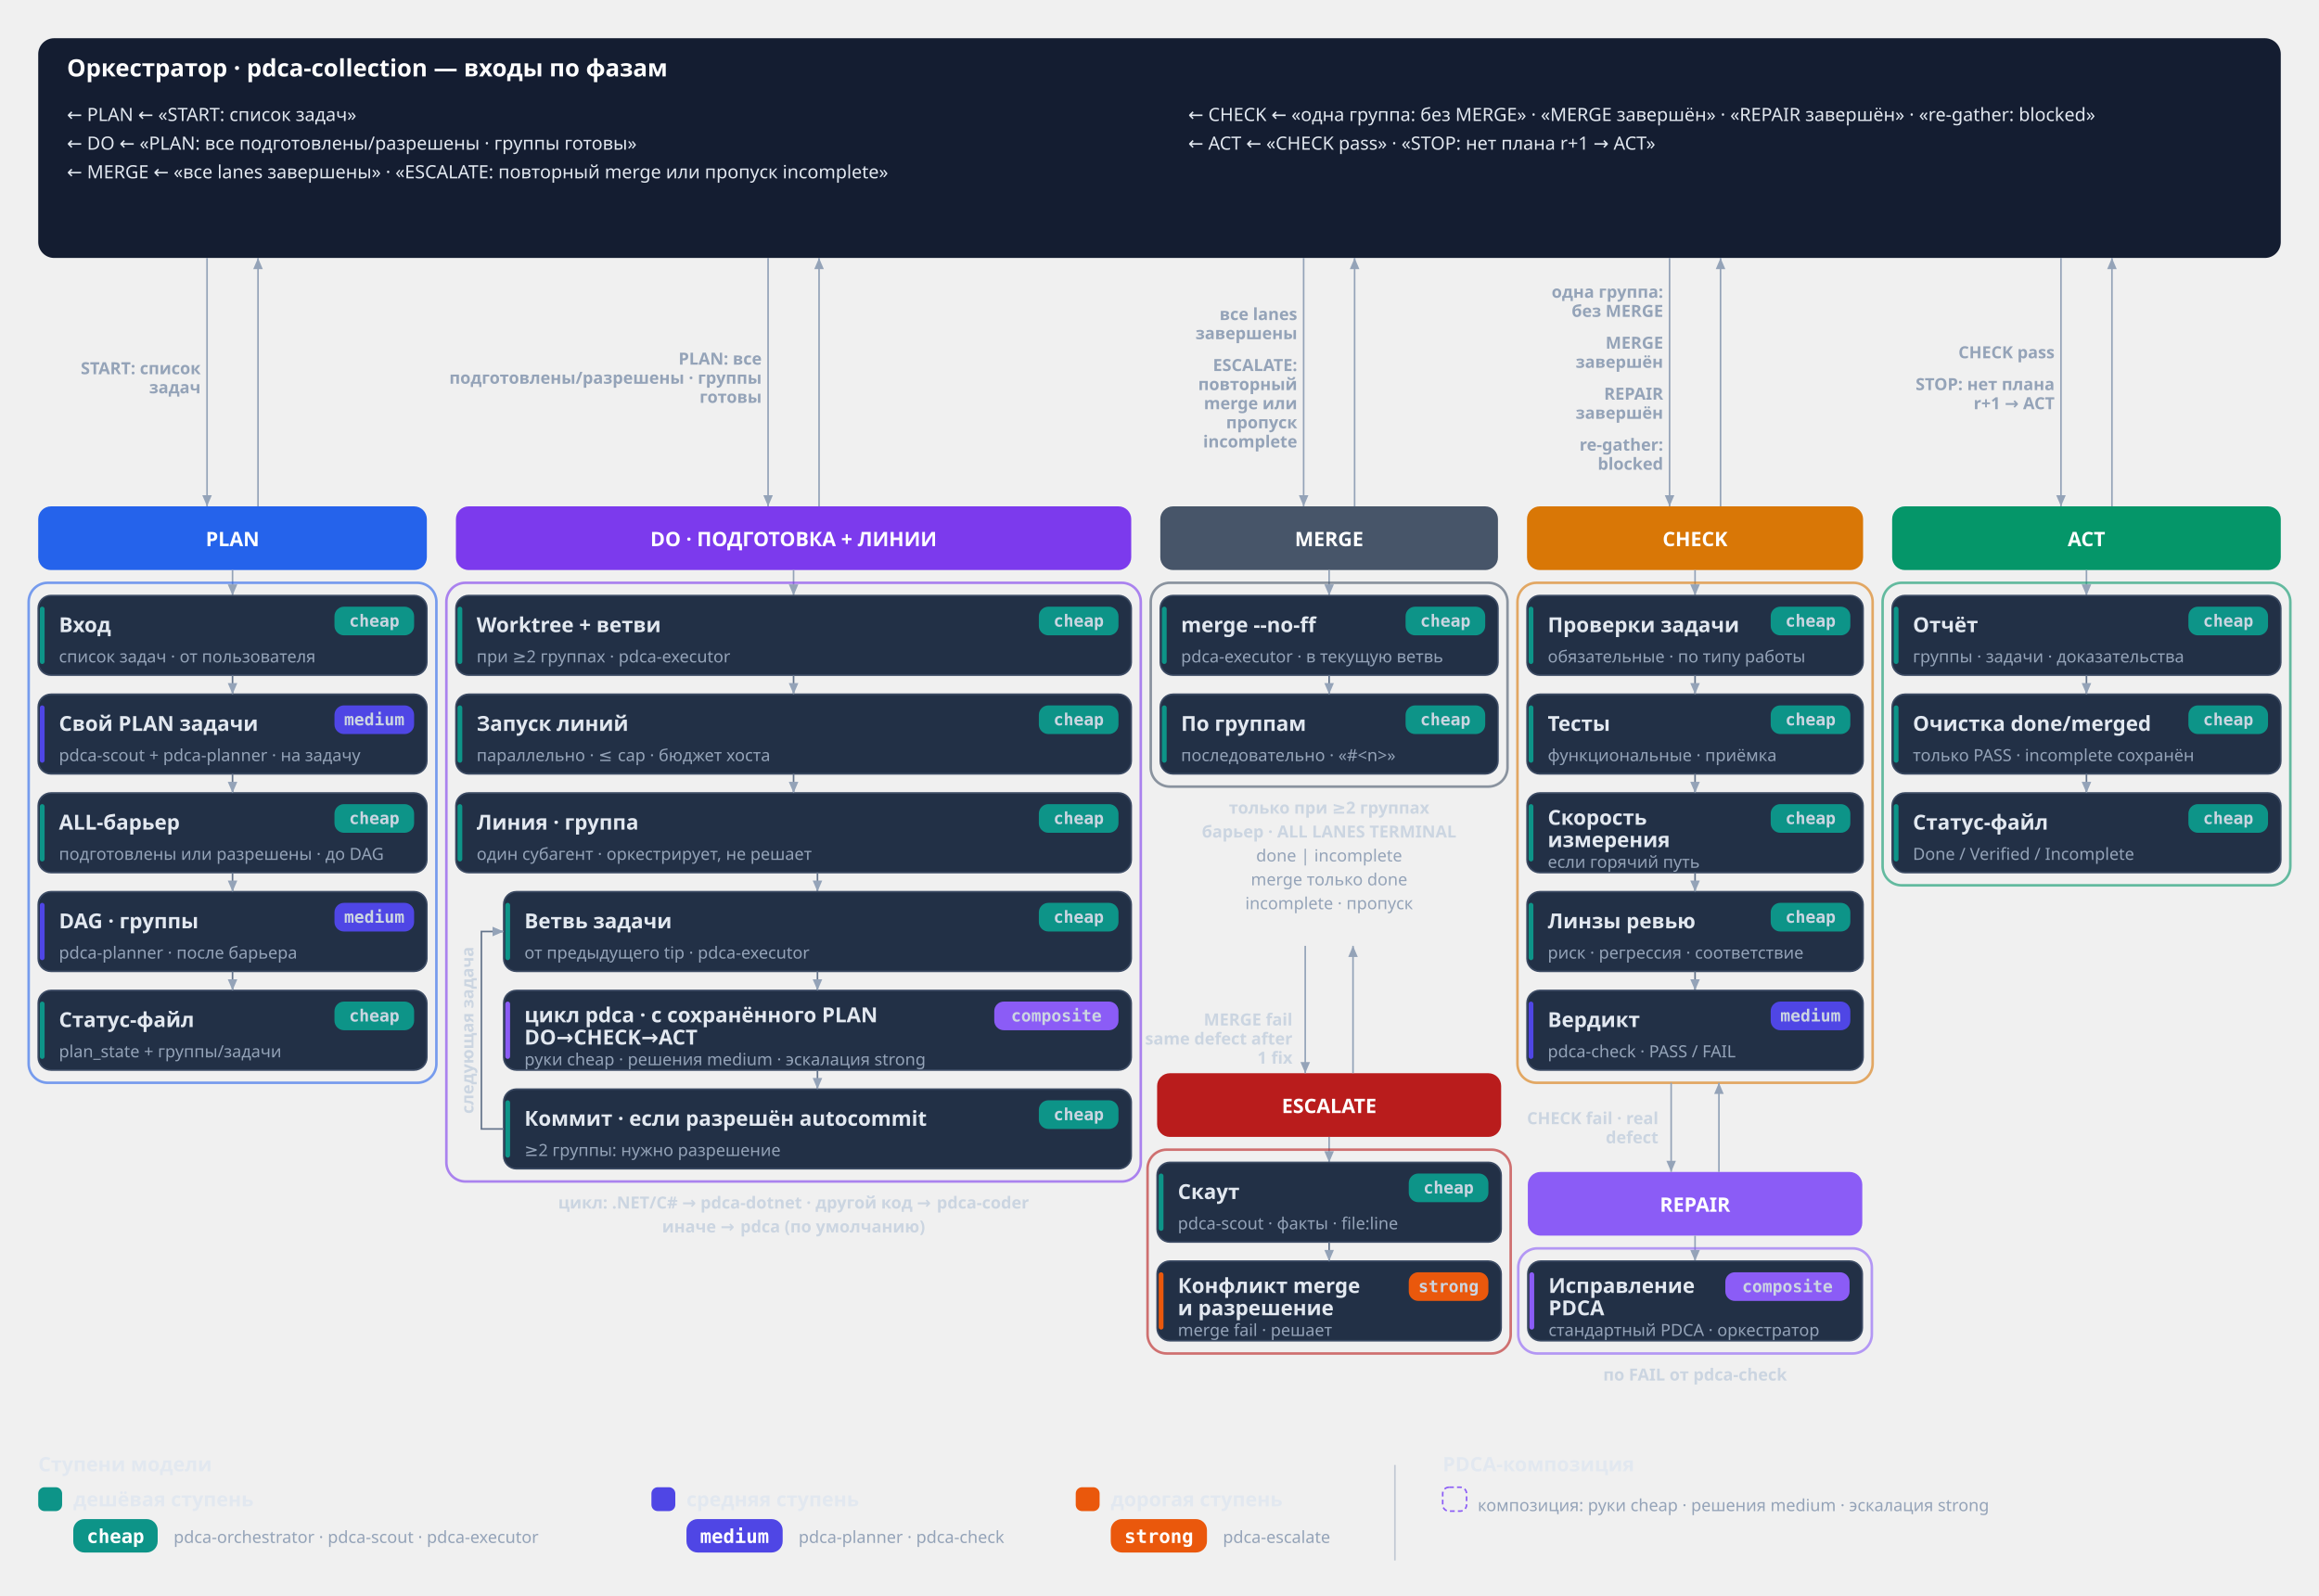
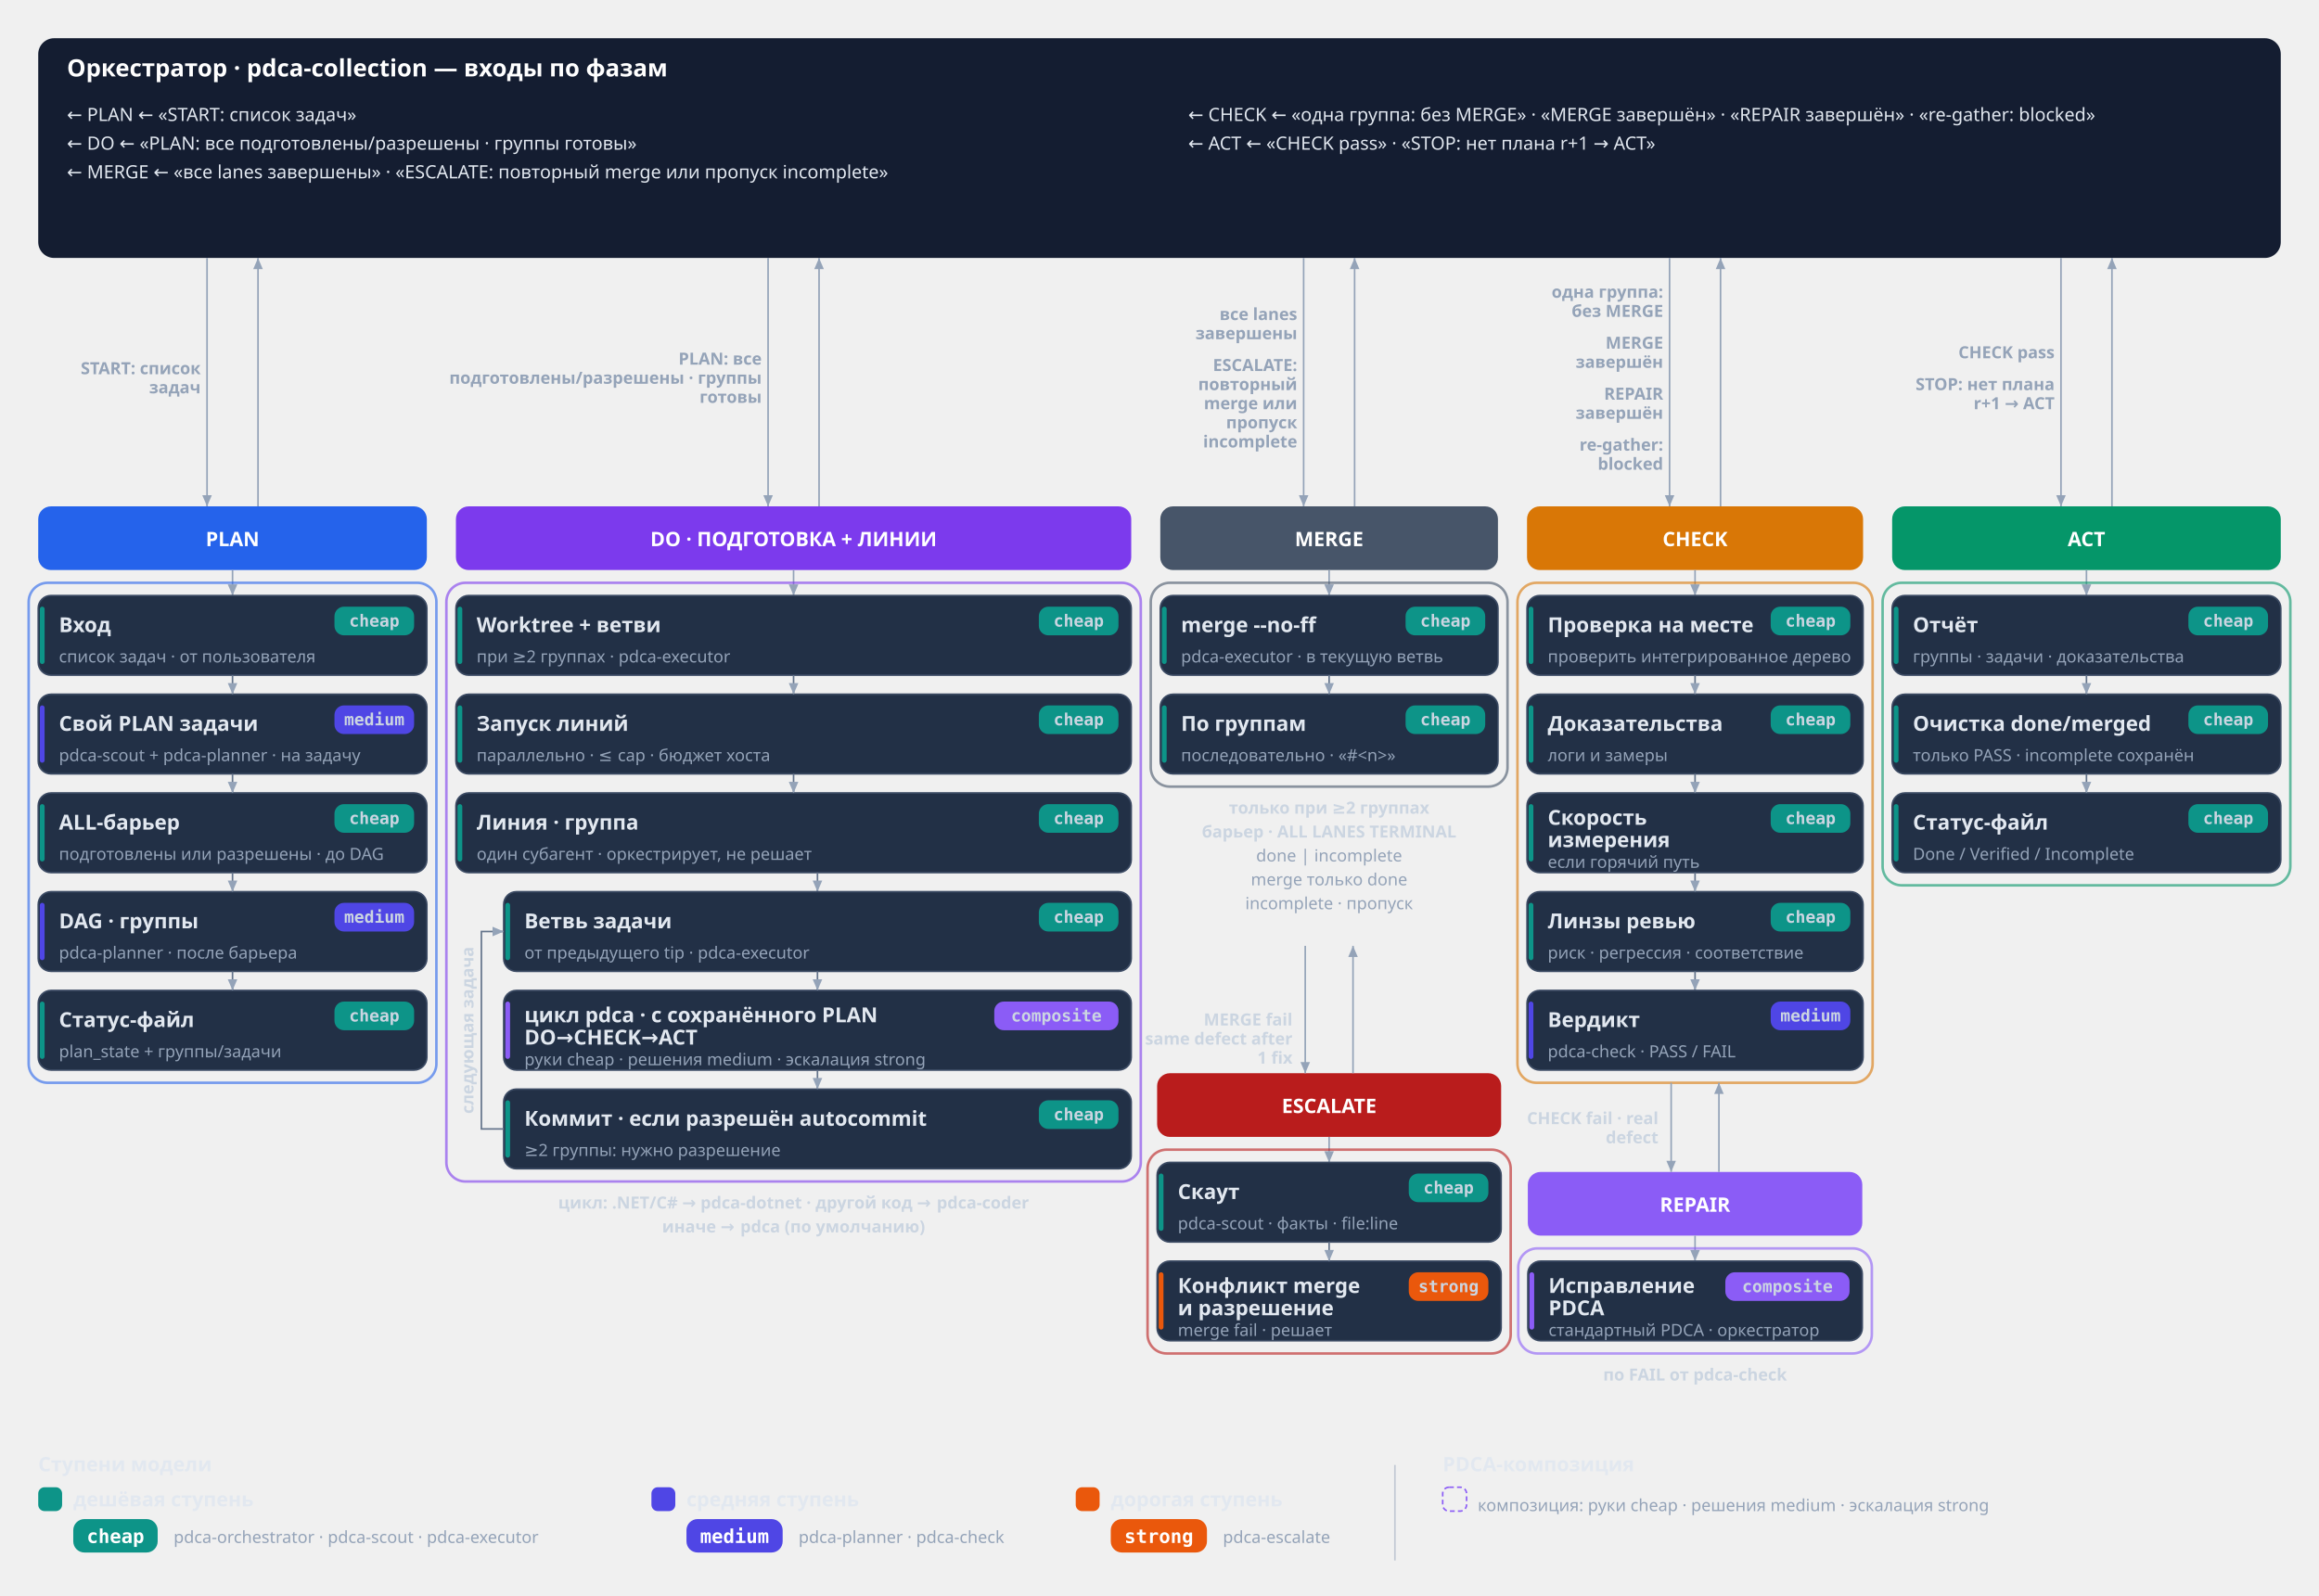
<svg xmlns="http://www.w3.org/2000/svg" viewBox="0 0 1456 1002" width="1456" font-family="Segoe UI, system-ui, sans-serif">
  <defs>
    <marker id="arrow" markerWidth="9" markerHeight="9" refX="7" refY="3" orient="auto">
      <path d="M0,0 L7,3 L0,6 Z" fill="#94a3b8" />
    </marker>
  </defs>
  <style>
.t{font-size:13px;font-weight:600;fill:#e2e8f0}
.s{font-size:10.5px;fill:#94a3b8}
.h{font-size:12.5px;font-weight:700;fill:#ffffff}
.g{font-size:10.5px;font-weight:600}
.band{fill:#141d31}
.bt{fill:#ffffff;font-size:15px;font-weight:700}
.ol{fill:#e2e8f0;font-size:11.5px}
.lt{font-size:12.5px;font-weight:700;fill:#e2e8f0}
.ls{font-size:10.5px;fill:#94a3b8}
.nt{font-size:10.5px;fill:#94a3b8}
.lm{font-family:ui-monospace,Consolas,Menlo,monospace;font-size:12px;font-weight:700}
.bm{font-family:ui-monospace,Consolas,Menlo,monospace;font-size:10.5px;font-weight:700}
.st{font-size:14px;font-weight:700}
</style>
  <rect x="24" y="24" width="1408" height="138" rx="10" class="band" data-band="orchestrator" />
  <text x="42" y="48" class="bt">Оркестратор · pdca-collection — входы по фазам</text>
  <text x="42" y="76" class="ol">← PLAN ← «START: список задач»</text>
  <text x="42" y="94" class="ol">← DO ← «PLAN: все подготовлены/разрешены · группы готовы»</text>
  <text x="42" y="112" class="ol">← MERGE ← «все lanes завершены» · «ESCALATE: повторный merge или пропуск incomplete»</text>
  <text x="746.0" y="76" class="ol">← CHECK ← «одна группа: без MERGE» · «MERGE завершён» · «REPAIR завершён» · «re-gather: blocked»</text>
  <text x="746.0" y="94" class="ol">← ACT ← «CHECK pass» · «STOP: нет плана r+1 → ACT»</text>
  <g data-column="P">
    <g data-peer-header="P">
      <rect x="24" y="318" width="244" height="40" rx="8" fill="#2563eb" />
      <text x="146.0" y="343.0" class="h" text-anchor="middle">PLAN</text>
    </g>
    <polyline points="146.0,358 146.0,374" fill="none" stroke="#94a3b8" marker-end="url(#arrow)" />
    <rect x="24" y="374" width="244" height="50" rx="8" fill="#223046" stroke="#3b4a63" stroke-width="1" />
    <rect x="25" y="381" width="3" height="36" rx="1.5" fill="#0d9488" />
    <rect x="210" y="381" width="50" height="18" rx="6" fill="#0d9488" />
    <text x="235.0" y="393.5" class="bm" fill="#cbd5e1" text-anchor="middle">cheap</text>
    <text x="37" y="397" class="t">Вход</text>
    <text x="37" y="416" class="s">список задач · от пользователя</text>
    <g data-step="task-plan">
      <rect x="24" y="436" width="244" height="50" rx="8" fill="#223046" stroke="#3b4a63" stroke-width="1" />
      <rect x="25" y="443" width="3" height="36" rx="1.5" fill="#4f46e5" />
      <rect x="210" y="443" width="50" height="18" rx="6" fill="#4f46e5" />
      <text x="235.0" y="455.5" class="bm" fill="#cbd5e1" text-anchor="middle">medium</text>
      <text x="37" y="459" class="t">Свой PLAN задачи</text>
      <text x="37" y="478" class="s">pdca-scout + pdca-planner · на задачу</text>
    </g>
    <g data-step="all-plans-barrier">
      <rect x="24" y="498" width="244" height="50" rx="8" fill="#223046" stroke="#3b4a63" stroke-width="1" />
      <rect x="25" y="505" width="3" height="36" rx="1.5" fill="#0d9488" />
      <rect x="210" y="505" width="50" height="18" rx="6" fill="#0d9488" />
      <text x="235.0" y="517.5" class="bm" fill="#cbd5e1" text-anchor="middle">cheap</text>
      <text x="37" y="521" class="t">ALL-барьер</text>
      <text x="37" y="540" class="s">подготовлены или разрешены · до DAG</text>
    </g>
    <g data-step="collection-scheduling">
      <rect x="24" y="560" width="244" height="50" rx="8" fill="#223046" stroke="#3b4a63" stroke-width="1" />
      <rect x="25" y="567" width="3" height="36" rx="1.5" fill="#4f46e5" />
      <rect x="210" y="567" width="50" height="18" rx="6" fill="#4f46e5" />
      <text x="235.0" y="579.5" class="bm" fill="#cbd5e1" text-anchor="middle">medium</text>
      <text x="37" y="583" class="t">DAG · группы</text>
      <text x="37" y="602" class="s">pdca-planner · после барьера</text>
    </g>
    <rect x="24" y="622" width="244" height="50" rx="8" fill="#223046" stroke="#3b4a63" stroke-width="1" />
    <rect x="25" y="629" width="3" height="36" rx="1.5" fill="#0d9488" />
    <rect x="210" y="629" width="50" height="18" rx="6" fill="#0d9488" />
    <text x="235.0" y="641.5" class="bm" fill="#cbd5e1" text-anchor="middle">cheap</text>
    <text x="37" y="645" class="t">Статус-файл</text>
    <text x="37" y="664" class="s">plan_state + группы/задачи</text>
    <polyline points="146.0,424 146.0,436" fill="none" stroke="#64748b" marker-end="url(#arrow)" />
    <polyline points="146.0,486 146.0,498" fill="none" stroke="#64748b" marker-end="url(#arrow)" />
    <polyline points="146.0,548 146.0,560" fill="none" stroke="#64748b" marker-end="url(#arrow)" />
    <polyline points="146.0,610 146.0,622" fill="none" stroke="#64748b" marker-end="url(#arrow)" />
    <rect x="18" y="366" width="256" height="314" rx="12" fill="none" stroke="#2563eb" stroke-opacity="0.6" stroke-width="1.6" data-frame="P" />
  </g>
  <g data-column="DO">
    <g data-peer-header="DO">
      <rect x="286.25" y="318" width="424" height="40" rx="8" fill="#7c3aed" />
      <text x="498.25" y="343.0" class="h" text-anchor="middle">DO · ПОДГОТОВКА + ЛИНИИ</text>
    </g>
    <polyline points="498.25,358 498.25,374" fill="none" stroke="#94a3b8" marker-end="url(#arrow)" />
    <rect x="286.25" y="374" width="424" height="50" rx="8" fill="#223046" stroke="#3b4a63" stroke-width="1" />
    <rect x="287.25" y="381" width="3" height="36" rx="1.5" fill="#0d9488" />
    <rect x="652.25" y="381" width="50" height="18" rx="6" fill="#0d9488" />
    <text x="677.25" y="393.5" class="bm" fill="#cbd5e1" text-anchor="middle">cheap</text>
    <text x="299.25" y="397" class="t">Worktree + ветви</text>
    <text x="299.25" y="416" class="s">при ≥2 группах · pdca-executor</text>
    <rect x="286.25" y="436" width="424" height="50" rx="8" fill="#223046" stroke="#3b4a63" stroke-width="1" />
    <rect x="287.25" y="443" width="3" height="36" rx="1.5" fill="#0d9488" />
    <rect x="652.25" y="443" width="50" height="18" rx="6" fill="#0d9488" />
    <text x="677.25" y="455.5" class="bm" fill="#cbd5e1" text-anchor="middle">cheap</text>
    <text x="299.25" y="459" class="t">Запуск линий</text>
    <text x="299.25" y="478" class="s">параллельно · ≤ cap · бюджет хоста</text>
    <polyline points="498.25,424 498.25,436" fill="none" stroke="#64748b" marker-end="url(#arrow)" />
    <rect x="286.25" y="498" width="424" height="50" rx="8" fill="#223046" stroke="#3b4a63" stroke-width="1" />
    <rect x="287.25" y="505" width="3" height="36" rx="1.5" fill="#0d9488" />
    <rect x="652.25" y="505" width="50" height="18" rx="6" fill="#0d9488" />
    <text x="677.25" y="517.5" class="bm" fill="#cbd5e1" text-anchor="middle">cheap</text>
    <text x="299.25" y="521" class="t">Линия · группа</text>
    <text x="299.25" y="540" class="s">один субагент · оркестрирует, не решает</text>
    <polyline points="498.25,486 498.25,498" fill="none" stroke="#64748b" marker-end="url(#arrow)" />
    <polyline points="513.25,548 513.25,560" fill="none" stroke="#64748b" marker-end="url(#arrow)" />
    <rect x="316.25" y="560" width="394" height="50" rx="8" fill="#223046" stroke="#3b4a63" stroke-width="1" />
    <rect x="317.25" y="567" width="3" height="36" rx="1.5" fill="#0d9488" />
    <rect x="652.25" y="567" width="50" height="18" rx="6" fill="#0d9488" />
    <text x="677.25" y="579.5" class="bm" fill="#cbd5e1" text-anchor="middle">cheap</text>
    <text x="329.25" y="583" class="t">Ветвь задачи</text>
    <text x="329.25" y="602" class="s">от предыдущего tip · pdca-executor</text>
    <rect x="316.25" y="622" width="394" height="50" rx="8" fill="#223046" stroke="#3b4a63" stroke-width="1" />
    <rect x="317.25" y="629" width="3" height="36" rx="1.5" fill="#8b5cf6" />
    <rect x="624.25" y="629" width="78" height="18" rx="6" fill="#8b5cf6" />
    <text x="663.25" y="641.5" class="bm" fill="#cbd5e1" text-anchor="middle">composite</text>
    <text x="329.25" y="642" class="t">цикл pdca · с сохранённого PLAN</text>
    <text x="329.25" y="656" class="t">DO→CHECK→ACT</text>
    <text x="329.25" y="669" class="s">руки cheap · решения medium · эскалация strong</text>
    <polyline points="513.25,610 513.25,622" fill="none" stroke="#64748b" marker-end="url(#arrow)" />
    <rect x="316.25" y="684" width="394" height="50" rx="8" fill="#223046" stroke="#3b4a63" stroke-width="1" />
    <rect x="317.25" y="691" width="3" height="36" rx="1.5" fill="#0d9488" />
    <rect x="652.25" y="691" width="50" height="18" rx="6" fill="#0d9488" />
    <text x="677.25" y="703.5" class="bm" fill="#cbd5e1" text-anchor="middle">cheap</text>
    <text x="329.25" y="707" class="t">Коммит · если разрешён autocommit</text>
    <text x="329.25" y="726" class="s">≥2 группы: нужно разрешение</text>
    <polyline points="513.25,672 513.25,684" fill="none" stroke="#64748b" marker-end="url(#arrow)" />
    <path d="M316.25,709.0 L302.25,709.0 L302.25,585.0 L316.25,585.0" fill="none" stroke="#64748b" marker-end="url(#arrow)" />
    <text x="297.25" y="647.0" class="g" fill="#cbd5e1" text-anchor="middle" transform="rotate(-90 297.25 647.0)">следующая задача</text>
    <rect x="280.25" y="366" width="436" height="376" rx="12" fill="none" stroke="#7c3aed" stroke-opacity="0.6" stroke-width="1.6" data-frame="DO" />
    <text x="498.25" y="759" class="g" fill="#cbd5e1" text-anchor="middle">цикл: .NET/C# → pdca-dotnet · другой код → pdca-coder</text>
    <text x="498.25" y="774" class="g" fill="#cbd5e1" text-anchor="middle">иначе → pdca (по умолчанию)</text>
  </g>
  <g data-column="MERGE">
    <g data-peer-header="MERGE">
      <rect x="728.5" y="318" width="212" height="40" rx="8" fill="#475569" />
      <text x="834.5" y="343.0" class="h" text-anchor="middle">MERGE</text>
    </g>
    <polyline points="834.5,358 834.5,374" fill="none" stroke="#94a3b8" marker-end="url(#arrow)" />
    <rect x="728.5" y="374" width="212" height="50" rx="8" fill="#223046" stroke="#3b4a63" stroke-width="1" />
    <rect x="729.5" y="381" width="3" height="36" rx="1.5" fill="#0d9488" />
    <rect x="882.5" y="381" width="50" height="18" rx="6" fill="#0d9488" />
    <text x="907.5" y="393.5" class="bm" fill="#cbd5e1" text-anchor="middle">cheap</text>
    <text x="741.5" y="397" class="t">merge --no-ff</text>
    <text x="741.5" y="416" class="s">pdca-executor · в текущую ветвь</text>
    <rect x="728.5" y="436" width="212" height="50" rx="8" fill="#223046" stroke="#3b4a63" stroke-width="1" />
    <rect x="729.5" y="443" width="3" height="36" rx="1.5" fill="#0d9488" />
    <rect x="882.5" y="443" width="50" height="18" rx="6" fill="#0d9488" />
    <text x="907.5" y="455.5" class="bm" fill="#cbd5e1" text-anchor="middle">cheap</text>
    <text x="741.5" y="459" class="t">По группам</text>
    <text x="741.5" y="478" class="s">последовательно · «#&lt;n&gt;»</text>
    <polyline points="834.5,424 834.5,436" fill="none" stroke="#64748b" marker-end="url(#arrow)" />
    <g data-condition="all-lanes-terminal">
      <rect x="722.5" y="366" width="224" height="128" rx="12" fill="none" stroke="#475569" stroke-opacity="0.6" stroke-width="1.6" data-frame="MERGE" />
      <text x="834.5" y="511" class="g" fill="#cbd5e1" text-anchor="middle">только при ≥2 группах</text>
      <text x="834.5" y="526" class="g" fill="#cbd5e1" text-anchor="middle">барьер · ALL LANES TERMINAL</text>
      <text x="834.5" y="541" class="ls" fill="#94a3b8" text-anchor="middle">done | incomplete</text>
      <text x="834.5" y="556" class="ls" fill="#94a3b8" text-anchor="middle">merge только done</text>
      <text x="834.5" y="571" class="ls" fill="#94a3b8" text-anchor="middle">incomplete · пропуск</text>
    </g>
  </g>
  <g data-column="C" data-role="pdca-check" data-tier="medium">
    <g data-peer-header="C">
      <rect x="958.75" y="318" width="211" height="40" rx="8" fill="#d97706" />
      <text x="1064.25" y="343.0" class="h" text-anchor="middle">CHECK</text>
    </g>
    <polyline points="1064.25,358 1064.25,374" fill="none" stroke="#94a3b8" marker-end="url(#arrow)" />
    <rect x="958.75" y="374" width="211" height="50" rx="8" fill="#223046" stroke="#3b4a63" stroke-width="1" />
    <rect x="959.75" y="381" width="3" height="36" rx="1.5" fill="#0d9488" />
    <rect x="1111.75" y="381" width="50" height="18" rx="6" fill="#0d9488" />
    <text x="1136.75" y="393.5" class="bm" fill="#cbd5e1" text-anchor="middle">cheap</text>
-     <text x="971.75" y="397" class="t">Проверки задачи</text>
-     <text x="971.75" y="416" class="s">обязательные · по типу работы</text>
+     <text x="971.75" y="397" class="t">Проверка на месте</text>
+     <text x="971.75" y="416" class="s">проверить интегрированное дерево</text>
    <rect x="958.75" y="436" width="211" height="50" rx="8" fill="#223046" stroke="#3b4a63" stroke-width="1" />
    <rect x="959.75" y="443" width="3" height="36" rx="1.5" fill="#0d9488" />
    <rect x="1111.75" y="443" width="50" height="18" rx="6" fill="#0d9488" />
    <text x="1136.75" y="455.5" class="bm" fill="#cbd5e1" text-anchor="middle">cheap</text>
-     <text x="971.75" y="459" class="t">Тесты</text>
-     <text x="971.75" y="478" class="s">функциональные · приёмка</text>
+     <text x="971.75" y="459" class="t">Доказательства</text>
+     <text x="971.75" y="478" class="s">логи и замеры</text>
    <rect x="958.75" y="498" width="211" height="50" rx="8" fill="#223046" stroke="#3b4a63" stroke-width="1" />
    <rect x="959.75" y="505" width="3" height="36" rx="1.5" fill="#0d9488" />
    <rect x="1111.75" y="505" width="50" height="18" rx="6" fill="#0d9488" />
    <text x="1136.75" y="517.5" class="bm" fill="#cbd5e1" text-anchor="middle">cheap</text>
    <text x="971.75" y="518" class="t">Скорость</text>
    <text x="971.75" y="532" class="t">измерения</text>
    <text x="971.75" y="545" class="s">если горячий путь</text>
    <rect x="958.75" y="560" width="211" height="50" rx="8" fill="#223046" stroke="#3b4a63" stroke-width="1" />
    <rect x="959.75" y="567" width="3" height="36" rx="1.5" fill="#0d9488" />
    <rect x="1111.75" y="567" width="50" height="18" rx="6" fill="#0d9488" />
    <text x="1136.75" y="579.5" class="bm" fill="#cbd5e1" text-anchor="middle">cheap</text>
    <text x="971.75" y="583" class="t">Линзы ревью</text>
    <text x="971.75" y="602" class="s">риск · регрессия · соответствие</text>
    <polyline points="1064.25,424 1064.25,436" fill="none" stroke="#64748b" marker-end="url(#arrow)" />
    <polyline points="1064.25,486 1064.25,498" fill="none" stroke="#64748b" marker-end="url(#arrow)" />
    <polyline points="1064.25,548 1064.25,560" fill="none" stroke="#64748b" marker-end="url(#arrow)" />
    <polyline points="1064.25,610 1064.25,622" fill="none" stroke="#64748b" marker-end="url(#arrow)" />
    <g data-step="check-verdict" data-role="pdca-check" data-tier="medium">
      <rect x="958.75" y="622" width="211" height="50" rx="8" fill="#223046" stroke="#3b4a63" stroke-width="1" />
      <rect x="959.75" y="629" width="3" height="36" rx="1.5" fill="#4f46e5" />
      <rect x="1111.75" y="629" width="50" height="18" rx="6" fill="#4f46e5" />
      <text x="1136.75" y="641.5" class="bm" fill="#cbd5e1" text-anchor="middle">medium</text>
      <text x="971.75" y="645" class="t">Вердикт</text>
      <text x="971.75" y="664" class="s">pdca-check · PASS / FAIL</text>
    </g>
    <rect x="952.75" y="366" width="223" height="314" rx="12" fill="none" stroke="#d97706" stroke-opacity="0.6" stroke-width="1.6" data-frame="C" />
  </g>
  <g data-column="A">
    <g data-peer-header="A">
      <rect x="1188.0" y="318" width="244" height="40" rx="8" fill="#059669" />
      <text x="1310.0" y="343.0" class="h" text-anchor="middle">ACT</text>
    </g>
    <polyline points="1310.0,358 1310.0,374" fill="none" stroke="#94a3b8" marker-end="url(#arrow)" />
    <rect x="1188.0" y="374" width="244" height="50" rx="8" fill="#223046" stroke="#3b4a63" stroke-width="1" />
    <rect x="1189.0" y="381" width="3" height="36" rx="1.5" fill="#0d9488" />
    <rect x="1374.0" y="381" width="50" height="18" rx="6" fill="#0d9488" />
    <text x="1399.0" y="393.5" class="bm" fill="#cbd5e1" text-anchor="middle">cheap</text>
    <text x="1201.0" y="397" class="t">Отчёт</text>
    <text x="1201.0" y="416" class="s">группы · задачи · доказательства</text>
    <rect x="1188.0" y="436" width="244" height="50" rx="8" fill="#223046" stroke="#3b4a63" stroke-width="1" />
    <rect x="1189.0" y="443" width="3" height="36" rx="1.5" fill="#0d9488" />
    <rect x="1374.0" y="443" width="50" height="18" rx="6" fill="#0d9488" />
    <text x="1399.0" y="455.5" class="bm" fill="#cbd5e1" text-anchor="middle">cheap</text>
    <text x="1201.0" y="459" class="t">Очистка done/merged</text>
    <text x="1201.0" y="478" class="s">только PASS · incomplete сохранён</text>
    <rect x="1188.0" y="498" width="244" height="50" rx="8" fill="#223046" stroke="#3b4a63" stroke-width="1" />
    <rect x="1189.0" y="505" width="3" height="36" rx="1.5" fill="#0d9488" />
    <rect x="1374.0" y="505" width="50" height="18" rx="6" fill="#0d9488" />
    <text x="1399.0" y="517.5" class="bm" fill="#cbd5e1" text-anchor="middle">cheap</text>
    <text x="1201.0" y="521" class="t">Статус-файл</text>
    <text x="1201.0" y="540" class="s">Done / Verified / Incomplete</text>
    <polyline points="1310.0,424 1310.0,436" fill="none" stroke="#64748b" marker-end="url(#arrow)" />
    <polyline points="1310.0,486 1310.0,498" fill="none" stroke="#64748b" marker-end="url(#arrow)" />
    <rect x="1182.0" y="366" width="256" height="190" rx="12" fill="none" stroke="#059669" stroke-opacity="0.6" stroke-width="1.6" data-frame="A" />
  </g>
  <g data-column="REPAIR" data-child-of="C" data-dispatched-by="orchestrator" data-main-recovery="corrective-pdca" data-composition="composite">
    <g data-peer-header="REPAIR">
      <rect x="959.25" y="736" width="210" height="40" rx="8" fill="#8b5cf6" />
      <text x="1064.25" y="761.0" class="h" text-anchor="middle">REPAIR</text>
    </g>
    <polyline points="1064.25,776 1064.25,792" fill="none" stroke="#94a3b8" marker-end="url(#arrow)" />
    <rect x="959.25" y="792" width="210" height="50" rx="8" fill="#223046" stroke="#3b4a63" stroke-width="1" />
    <rect x="960.25" y="799" width="3" height="36" rx="1.5" fill="#8b5cf6" />
    <rect x="1083.25" y="799" width="78" height="18" rx="6" fill="#8b5cf6" />
    <text x="1122.25" y="811.5" class="bm" fill="#cbd5e1" text-anchor="middle">composite</text>
    <text x="972.25" y="812" class="t">Исправление</text>
    <text x="972.25" y="826" class="t">PDCA</text>
    <text x="972.25" y="839" class="s">стандартный PDCA · оркестратор</text>
    <rect x="953.25" y="784" width="222" height="66" rx="12" fill="none" stroke="#8b5cf6" stroke-opacity="0.6" stroke-width="1.6" data-frame="REPAIR" />
    <text x="1064.25" y="867" class="g" fill="#cbd5e1" text-anchor="middle">по FAIL от pdca-check</text>
  </g>
  <g data-bus="dispatch" data-origin="C" data-target="REPAIR" data-kind="dispatch">
    <polyline points="1049.25,680 1049.25,736" fill="none" stroke="#94a3b8" marker-end="url(#arrow)" />
    <g data-entry-from="C" data-entry-to="REPAIR" data-entry-condition="FAIL">
      <text x="1041.25" y="706" class="g" fill="#cbd5e1" text-anchor="end">CHECK fail · real</text>
      <text x="1041.25" y="718" class="g" fill="#cbd5e1" text-anchor="end">defect</text>
    </g>
  </g>
  <g data-bus="result" data-origin="REPAIR" data-target="C" data-kind="result">
    <polyline points="1079.25,736 1079.25,680" fill="none" stroke="#94a3b8" marker-end="url(#arrow)" />
  </g>
  <g data-column="E" data-child-of="MERGE" data-dispatched-by="orchestrator">
    <g data-peer-header="E">
      <rect x="726.5" y="674" width="216" height="40" rx="8" fill="#b91c1c" />
      <text x="834.5" y="699.0" class="h" text-anchor="middle">ESCALATE</text>
    </g>
    <polyline points="834.5,714 834.5,730" fill="none" stroke="#94a3b8" marker-end="url(#arrow)" />
    <rect x="726.5" y="730" width="216" height="50" rx="8" fill="#223046" stroke="#3b4a63" stroke-width="1" />
    <rect x="727.5" y="737" width="3" height="36" rx="1.5" fill="#0d9488" />
    <rect x="884.5" y="737" width="50" height="18" rx="6" fill="#0d9488" />
    <text x="909.5" y="749.5" class="bm" fill="#cbd5e1" text-anchor="middle">cheap</text>
    <text x="739.5" y="753" class="t">Скаут</text>
    <text x="739.5" y="772" class="s">pdca-scout · факты · file:line</text>
    <rect x="726.5" y="792" width="216" height="50" rx="8" fill="#223046" stroke="#3b4a63" stroke-width="1" />
    <rect x="727.5" y="799" width="3" height="36" rx="1.5" fill="#ea580c" />
    <rect x="884.5" y="799" width="50" height="18" rx="6" fill="#ea580c" />
    <text x="909.5" y="811.5" class="bm" fill="#cbd5e1" text-anchor="middle">strong</text>
    <text x="739.5" y="812" class="t">Конфликт merge</text>
    <text x="739.5" y="826" class="t">и разрешение</text>
    <text x="739.5" y="839" class="s">merge fail · решает</text>
    <polyline points="834.5,780 834.5,792" fill="none" stroke="#64748b" marker-end="url(#arrow)" />
    <rect x="720.5" y="722" width="228" height="128" rx="12" fill="none" stroke="#b91c1c" stroke-opacity="0.6" stroke-width="1.6" data-frame="E" />
  </g>
  <g data-bus="dispatch" data-origin="MERGE" data-target="E" data-kind="dispatch">
    <polyline points="819.5,594 819.5,674" fill="none" stroke="#94a3b8" marker-end="url(#arrow)" />
    <g data-entry-from="MERGE" data-entry-to="ESCALATE" data-entry-condition="merge-conflict">
      <text x="811.5" y="644" class="g" fill="#cbd5e1" text-anchor="end">MERGE fail</text>
    </g>
    <g data-entry-from="REPAIR" data-entry-to="ESCALATE" data-entry-condition="same defect after 1 fix">
      <text x="811.5" y="656" class="g" fill="#cbd5e1" text-anchor="end">same defect after</text>
      <text x="811.5" y="668" class="g" fill="#cbd5e1" text-anchor="end">1 fix</text>
    </g>
  </g>
  <g data-bus="result" data-origin="E" data-target="MERGE" data-kind="result">
    <polyline points="849.5,674 849.5,594" fill="none" stroke="#94a3b8" marker-end="url(#arrow)" />
  </g>
  <g data-bus="dispatch" data-origin="orchestrator" data-target="P" data-kind="dispatch">
    <polyline points="130.0,162 130.0,318" fill="none" stroke="#94a3b8" marker-end="url(#arrow)" />
    <g data-entry-from="START" data-entry-to="P" data-entry-condition="start">
      <text x="126.0" y="235.0" class="g" fill="#94a3b8" text-anchor="end">START: список</text>
      <text x="126.0" y="247.0" class="g" fill="#94a3b8" text-anchor="end">задач</text>
    </g>
  </g>
  <g data-bus="result" data-origin="P" data-target="orchestrator" data-kind="result">
    <polyline points="162.0,318 162.0,162" fill="none" stroke="#94a3b8" marker-end="url(#arrow)" />
  </g>
  <g data-bus="dispatch" data-origin="orchestrator" data-target="DO" data-kind="dispatch">
    <polyline points="482.25,162 482.25,318" fill="none" stroke="#94a3b8" marker-end="url(#arrow)" />
    <g data-entry-from="P" data-entry-to="DO" data-entry-condition="groups">
      <text x="478.25" y="229.0" class="g" fill="#94a3b8" text-anchor="end">PLAN: все</text>
      <text x="478.25" y="241.0" class="g" fill="#94a3b8" text-anchor="end">подготовлены/разрешены · группы</text>
      <text x="478.25" y="253.0" class="g" fill="#94a3b8" text-anchor="end">готовы</text>
    </g>
  </g>
  <g data-bus="result" data-origin="DO" data-target="orchestrator" data-kind="result">
    <polyline points="514.25,318 514.25,162" fill="none" stroke="#94a3b8" marker-end="url(#arrow)" />
  </g>
  <g data-bus="dispatch" data-origin="orchestrator" data-target="MERGE" data-kind="dispatch">
    <polyline points="818.5,162 818.5,318" fill="none" stroke="#94a3b8" marker-end="url(#arrow)" />
    <g data-entry-from="DO" data-entry-to="MERGE" data-entry-condition="≥2 · all-lanes-terminal">
      <text x="814.5" y="201.0" class="g" fill="#94a3b8" text-anchor="end">все lanes</text>
      <text x="814.5" y="213.0" class="g" fill="#94a3b8" text-anchor="end">завершены</text>
    </g>
    <g data-entry-from="ESCALATE" data-entry-to="MERGE" data-entry-condition="resolved/reorder/mark incomplete">
      <text x="814.5" y="233.0" class="g" fill="#94a3b8" text-anchor="end">ESCALATE:</text>
      <text x="814.5" y="245.0" class="g" fill="#94a3b8" text-anchor="end">повторный</text>
      <text x="814.5" y="257.0" class="g" fill="#94a3b8" text-anchor="end">merge или</text>
      <text x="814.5" y="269.0" class="g" fill="#94a3b8" text-anchor="end">пропуск</text>
      <text x="814.5" y="281.0" class="g" fill="#94a3b8" text-anchor="end">incomplete</text>
    </g>
  </g>
  <g data-bus="result" data-origin="MERGE" data-target="orchestrator" data-kind="result">
    <polyline points="850.5,318 850.5,162" fill="none" stroke="#94a3b8" marker-end="url(#arrow)" />
  </g>
  <g data-bus="dispatch" data-origin="orchestrator" data-target="C" data-kind="dispatch">
    <polyline points="1048.25,162 1048.25,318" fill="none" stroke="#94a3b8" marker-end="url(#arrow)" />
    <g data-entry-from="DO" data-entry-to="C" data-entry-condition="one group · no merge">
      <text x="1044.25" y="187.0" class="g" fill="#94a3b8" text-anchor="end">одна группа:</text>
      <text x="1044.25" y="199.0" class="g" fill="#94a3b8" text-anchor="end">без MERGE</text>
    </g>
    <g data-entry-from="MERGE" data-entry-to="C" data-entry-condition="integration complete">
      <text x="1044.25" y="219.0" class="g" fill="#94a3b8" text-anchor="end">MERGE</text>
      <text x="1044.25" y="231.0" class="g" fill="#94a3b8" text-anchor="end">завершён</text>
    </g>
    <g data-entry-from="REPAIR" data-entry-to="C" data-entry-condition="full-verification">
      <text x="1044.25" y="251.0" class="g" fill="#94a3b8" text-anchor="end">REPAIR</text>
      <text x="1044.25" y="263.0" class="g" fill="#94a3b8" text-anchor="end">завершён</text>
    </g>
    <g data-entry-from="C" data-entry-to="C" data-entry-condition="re-gather">
      <text x="1044.25" y="283.0" class="g" fill="#94a3b8" text-anchor="end">re-gather:</text>
      <text x="1044.25" y="295.0" class="g" fill="#94a3b8" text-anchor="end">blocked</text>
    </g>
  </g>
  <g data-bus="result" data-origin="C" data-target="orchestrator" data-kind="result">
    <polyline points="1080.25,318 1080.25,162" fill="none" stroke="#94a3b8" marker-end="url(#arrow)" />
  </g>
  <g data-bus="dispatch" data-origin="orchestrator" data-target="A" data-kind="dispatch">
    <polyline points="1294.0,162 1294.0,318" fill="none" stroke="#94a3b8" marker-end="url(#arrow)" />
    <g data-entry-from="C" data-entry-to="A" data-entry-condition="PASS">
      <text x="1290.0" y="225.0" class="g" fill="#94a3b8" text-anchor="end">CHECK pass</text>
    </g>
    <g data-entry-from="REPAIR" data-entry-to="A" data-entry-condition="revision exhausted · no plan">
      <text x="1290.0" y="245.0" class="g" fill="#94a3b8" text-anchor="end">STOP: нет плана</text>
      <text x="1290.0" y="257.0" class="g" fill="#94a3b8" text-anchor="end">r+1 → ACT</text>
    </g>
  </g>
  <g data-bus="result" data-origin="A" data-target="orchestrator" data-kind="result">
    <polyline points="1326.0,318 1326.0,162" fill="none" stroke="#94a3b8" marker-end="url(#arrow)" />
  </g>
  <g data-legend="model-tiers">
    <text x="24" y="924" class="lt">Ступени модели</text>
    <text x="46" y="946" class="lt">дешёвая ступень</text>
    <rect x="24" y="934" width="15" height="15" rx="4" fill="#0d9488" />
    <rect x="46" y="954" width="53.0" height="21" rx="7" fill="#0d9488" />
    <text x="72.5" y="969" class="lm" fill="#ffffff" text-anchor="middle">cheap</text>
    <text x="109.0" y="969" class="ls">pdca-orchestrator · pdca-scout · pdca-executor</text>
    <text x="431.0" y="946" class="lt">средняя ступень</text>
    <rect x="409.0" y="934" width="15" height="15" rx="4" fill="#4f46e5" />
    <rect x="431.0" y="954" width="60.4" height="21" rx="7" fill="#4f46e5" />
    <text x="461.2" y="969" class="lm" fill="#ffffff" text-anchor="middle">medium</text>
    <text x="501.4" y="969" class="ls">pdca-planner · pdca-check</text>
    <text x="697.4" y="946" class="lt">дорогая ступень</text>
    <rect x="675.4" y="934" width="15" height="15" rx="4" fill="#ea580c" />
    <rect x="697.4" y="954" width="60.4" height="21" rx="7" fill="#ea580c" />
    <text x="727.6" y="969" class="lm" fill="#ffffff" text-anchor="middle">strong</text>
    <text x="767.8" y="969" class="ls">pdca-escalate</text>
  </g>
  <line x1="875.8" y1="920" x2="875.8" y2="980" stroke="#94a3b8" stroke-opacity="0.5" />
  <g data-legend="composition">
    <text x="905.8" y="924" class="lt">PDCA-композиция</text>
    <rect x="905.8" y="934" width="15" height="15" rx="4" fill="none" stroke="#8b5cf6" stroke-dasharray="3 2" />
    <text x="927.8" y="949" class="ls" fill="#cbd5e1">композиция: руки cheap · решения medium · эскалация strong</text>
  </g>
  <text x="24" y="1020" class="lt">Граф состояний коллекции</text>
  <g data-node="START">
    <rect x="24" y="1140" width="160" height="44" rx="10" fill="#94a3b8" fill-opacity="0.08" stroke="#94a3b8" stroke-width="1.6" />
    <text x="104.0" y="1167.0" class="st" fill="#94a3b8" text-anchor="middle">START</text>
  </g>
  <g data-node="P">
    <rect x="232" y="1140" width="160" height="44" rx="10" fill="#2563eb" fill-opacity="0.08" stroke="#2563eb" stroke-width="1.6" />
    <text x="312.0" y="1167.0" class="st" fill="#2563eb" text-anchor="middle">PLAN</text>
  </g>
  <g data-node="DO" data-tier="cheap">
    <rect x="440" y="1140" width="160" height="44" rx="10" fill="#7c3aed" fill-opacity="0.08" stroke="#7c3aed" stroke-width="1.6" />
    <text x="520.0" y="1157" class="st" fill="#7c3aed" text-anchor="middle">DO · ПОДГОТОВКА</text>
    <text x="520.0" y="1171" class="st" fill="#7c3aed" text-anchor="middle">+ ЛИНИИ</text>
  </g>
  <g data-node="MERGE" data-tier="cheap">
    <rect x="648" y="1140" width="160" height="44" rx="10" fill="#475569" fill-opacity="0.08" stroke="#475569" stroke-width="1.6" />
    <text x="728.0" y="1157" class="st" fill="#475569" text-anchor="middle">MERGE</text>
    <text x="728.0" y="1173" class="ls" fill="#475569" text-anchor="middle">pdca-executor · cheap</text>
  </g>
  <g data-node="C" data-tier="medium">
    <rect x="856" y="1140" width="160" height="44" rx="10" fill="#4f46e5" fill-opacity="0.08" stroke="#4f46e5" stroke-width="1.6" />
    <text x="936.0" y="1157" class="st" fill="#4f46e5" text-anchor="middle">CHECK</text>
    <text x="936.0" y="1173" class="ls" fill="#4f46e5" text-anchor="middle">pdca-check · medium</text>
  </g>
  <g data-node="A">
    <rect x="1064" y="1140" width="160" height="44" rx="10" fill="#059669" fill-opacity="0.08" stroke="#059669" stroke-width="1.6" />
    <text x="1144.0" y="1167.0" class="st" fill="#059669" text-anchor="middle">ACT</text>
  </g>
  <g data-node="EXIT">
    <rect x="1272" y="1140" width="160" height="44" rx="10" fill="#94a3b8" fill-opacity="0.08" stroke="#94a3b8" stroke-width="1.6" />
    <text x="1352.0" y="1167.0" class="st" fill="#94a3b8" text-anchor="middle">EXIT</text>
  </g>
  <g data-node="REPAIR" data-composition="composite">
    <rect x="856" y="1260" width="160" height="44" rx="10" fill="#8b5cf6" fill-opacity="0.08" stroke="#8b5cf6" stroke-width="1.6" />
    <text x="936.0" y="1277" class="st" fill="#8b5cf6" text-anchor="middle">REPAIR</text>
    <text x="936.0" y="1293" class="ls" fill="#8b5cf6" text-anchor="middle">pdca · composite</text>
  </g>
  <g data-node="ESCALATE" data-tier="strong">
    <rect x="648" y="1260" width="160" height="44" rx="10" fill="#b91c1c" fill-opacity="0.08" stroke="#b91c1c" stroke-width="1.6" />
    <text x="728.0" y="1287.0" class="st" fill="#b91c1c" text-anchor="middle">ESCALATE</text>
  </g>
  <g data-annotation="ESCALATE">
    <text x="636" y="1320" class="nt" text-anchor="end">решение → pdca-planner (план)</text>
    <text x="636" y="1333" class="nt" text-anchor="end">или pdca-executor (реализация, STOP)</text>
  </g>
  <g data-node="STOP">
    <rect x="856" y="1380" width="160" height="44" rx="10" fill="#b91c1c" fill-opacity="0.08" stroke="#b91c1c" stroke-width="1.6" />
    <text x="936.0" y="1407.0" class="st" fill="#b91c1c" text-anchor="middle">STOP</text>
  </g>
  <g data-annotation="STOP">
    <text x="936.0" y="1440" class="nt" text-anchor="middle">финализировано ACT · без успешной очистки</text>
  </g>
  <g data-from="START" data-to="P" data-condition="start">
    <polyline points="184,1162.0 232,1162.0" fill="none" stroke="#94a3b8" marker-end="url(#arrow)" />
  </g>
  <g data-from="P" data-to="DO" data-condition="groups">
    <polyline points="392,1162.0 440,1162.0" fill="none" stroke="#94a3b8" marker-end="url(#arrow)" />
  </g>
  <g data-from="DO" data-to="MERGE" data-condition="≥2 · all-lanes-terminal">
    <polyline points="600,1162.0 648,1162.0" fill="none" stroke="#94a3b8" marker-end="url(#arrow)" />
  </g>
  <g data-from="DO" data-to="C" data-condition="one group · no merge">
    <polyline points="520.0,1140 520.0,1100 876,1100 876,1140" fill="none" stroke="#94a3b8" marker-end="url(#arrow)" />
    <text x="698.0" y="1092" class="g" fill="#cbd5e1" text-anchor="middle">одна группа: без MERGE</text>
  </g>
  <g data-from="MERGE" data-to="C" data-condition="integration complete">
    <polyline points="808,1162.0 856,1162.0" fill="none" stroke="#94a3b8" marker-end="url(#arrow)" />
  </g>
  <g data-from="C" data-to="REPAIR" data-condition="FAIL" data-dispatched-by="orchestrator">
    <polyline points="921.0,1184 921.0,1260" fill="none" stroke="#94a3b8" marker-end="url(#arrow)" />
    <text x="872.0" y="1222.0" class="g" fill="#cbd5e1" text-anchor="middle">CHECK fail · реальный дефект</text>
  </g>
  <g data-from="REPAIR" data-to="C" data-condition="full-verification">
    <polyline points="951.0,1260 951.0,1184" fill="none" stroke="#94a3b8" marker-end="url(#arrow)" />
  </g>
  <g data-from="C" data-to="C" data-condition="re-gather">
    <polyline points="986,1140 986,1116 946,1116 946,1140" fill="none" stroke="#94a3b8" marker-end="url(#arrow)" />
    <text x="966" y="1080" class="g" fill="#cbd5e1" text-anchor="middle">re-gather:</text>
    <text x="966" y="1092" class="g" fill="#cbd5e1" text-anchor="middle">blocked</text>
  </g>
  <g data-from="C" data-to="A" data-condition="PASS">
    <polyline points="1016,1162.0 1064,1162.0" fill="none" stroke="#94a3b8" marker-end="url(#arrow)" />
  </g>
  <g data-from="A" data-to="EXIT" data-condition="finalized">
    <polyline points="1224,1162.0 1272,1162.0" fill="none" stroke="#94a3b8" marker-end="url(#arrow)" />
  </g>
  <g data-from="MERGE" data-to="ESCALATE" data-condition="merge-conflict">
    <polyline points="713.0,1184 713.0,1260" fill="none" stroke="#94a3b8" marker-end="url(#arrow)" />
    <text x="621.0" y="1214.0" class="g" fill="#cbd5e1" text-anchor="middle">MERGE fail</text>
  </g>
  <g data-from="ESCALATE" data-to="MERGE" data-condition="resolved/reorder/mark incomplete" data-dispatched-by="orchestrator">
    <polyline points="743.0,1260 743.0,1184" fill="none" stroke="#94a3b8" marker-end="url(#arrow)" />
  </g>
  <g data-from="REPAIR" data-to="ESCALATE" data-condition="same defect after 1 fix">
    <polyline points="896,1304 896,1340 728.0,1340 728.0,1304" fill="none" stroke="#94a3b8" marker-end="url(#arrow)" />
    <text x="812.0" y="1316" class="g" fill="#cbd5e1" text-anchor="middle">тот же дефект</text>
    <text x="812.0" y="1328" class="g" fill="#cbd5e1" text-anchor="middle">после 1 фикса</text>
  </g>
  <g data-from="REPAIR" data-to="A" data-condition="revision exhausted · no plan">
    <polyline points="998,1260 998,1234 1144.0,1234 1144.0,1184" fill="none" stroke="#94a3b8" marker-end="url(#arrow)" />
    <text x="1071.0" y="1227" class="g" fill="#cbd5e1" text-anchor="middle">STOP: нет плана r+1 → ACT</text>
  </g>
  <g data-from="A" data-to="STOP" data-condition="incomplete/STOP · no cleanup">
    <polyline points="1184,1184 1184,1354 936.0,1354 936.0,1380" fill="none" stroke="#94a3b8" marker-end="url(#arrow)" />
    <text x="1060.0" y="1347" class="g" fill="#cbd5e1" text-anchor="middle">incomplete/STOP · без очистки</text>
  </g>
  <text x="24" y="1486" class="nt">Одна группа — деградация: worktree и ветви не создаются, работа в текущей ветви, merge --no-ff не нужен; прежние коммиты остаются, авто-rollback нет · push — никогда</text>
  <text x="24" y="1502" class="nt">Коммит — только в явно разрешённом autocommit-режиме коллекции; иначе/если запрещено сохраняется патч, коммитов нет и нет цепочки незакоммиченных ветвей (исключение — оверлей проекта, не глобально)</text>
  <text x="24" y="1518" class="nt">≥2: барьер ждёт терминальности ВСЕХ линий (done | incomplete) — готовность, не успех; MERGE только успешные (done) tip, incomplete пропускается; конфликт → abort → pdca-escalate</text>
  <text x="24" y="1534" class="nt">C: re-gather остаётся blocked (нет отчёта) — не дефект, правок нет; STOP корректирующего PDCA ≠ EXIT: ACT финализирует его как unverified; доказательства и результаты incomplete сохранены, очистки нет, ACT чистит DONE/merged</text>
  <text x="24" y="1550" class="nt">Линия (рабочий поток) — один параллельный поток на группу: отдельный субагент, свой worktree и ветвь, задачи строго по одной, полный цикл pdca на задачу; группы идут параллельно (≤ cap), а не задачи внутри линии.</text>
  <text x="24" y="1566" class="nt">Fallback: pdca-orchestrator недоступен (нет агента / subagent_depth &lt; 2 / делегирование запрещено) → primary ведёт цикл сам · autonomous: Notice: + сводка · normal: сообщение пользователю</text>
</svg>
